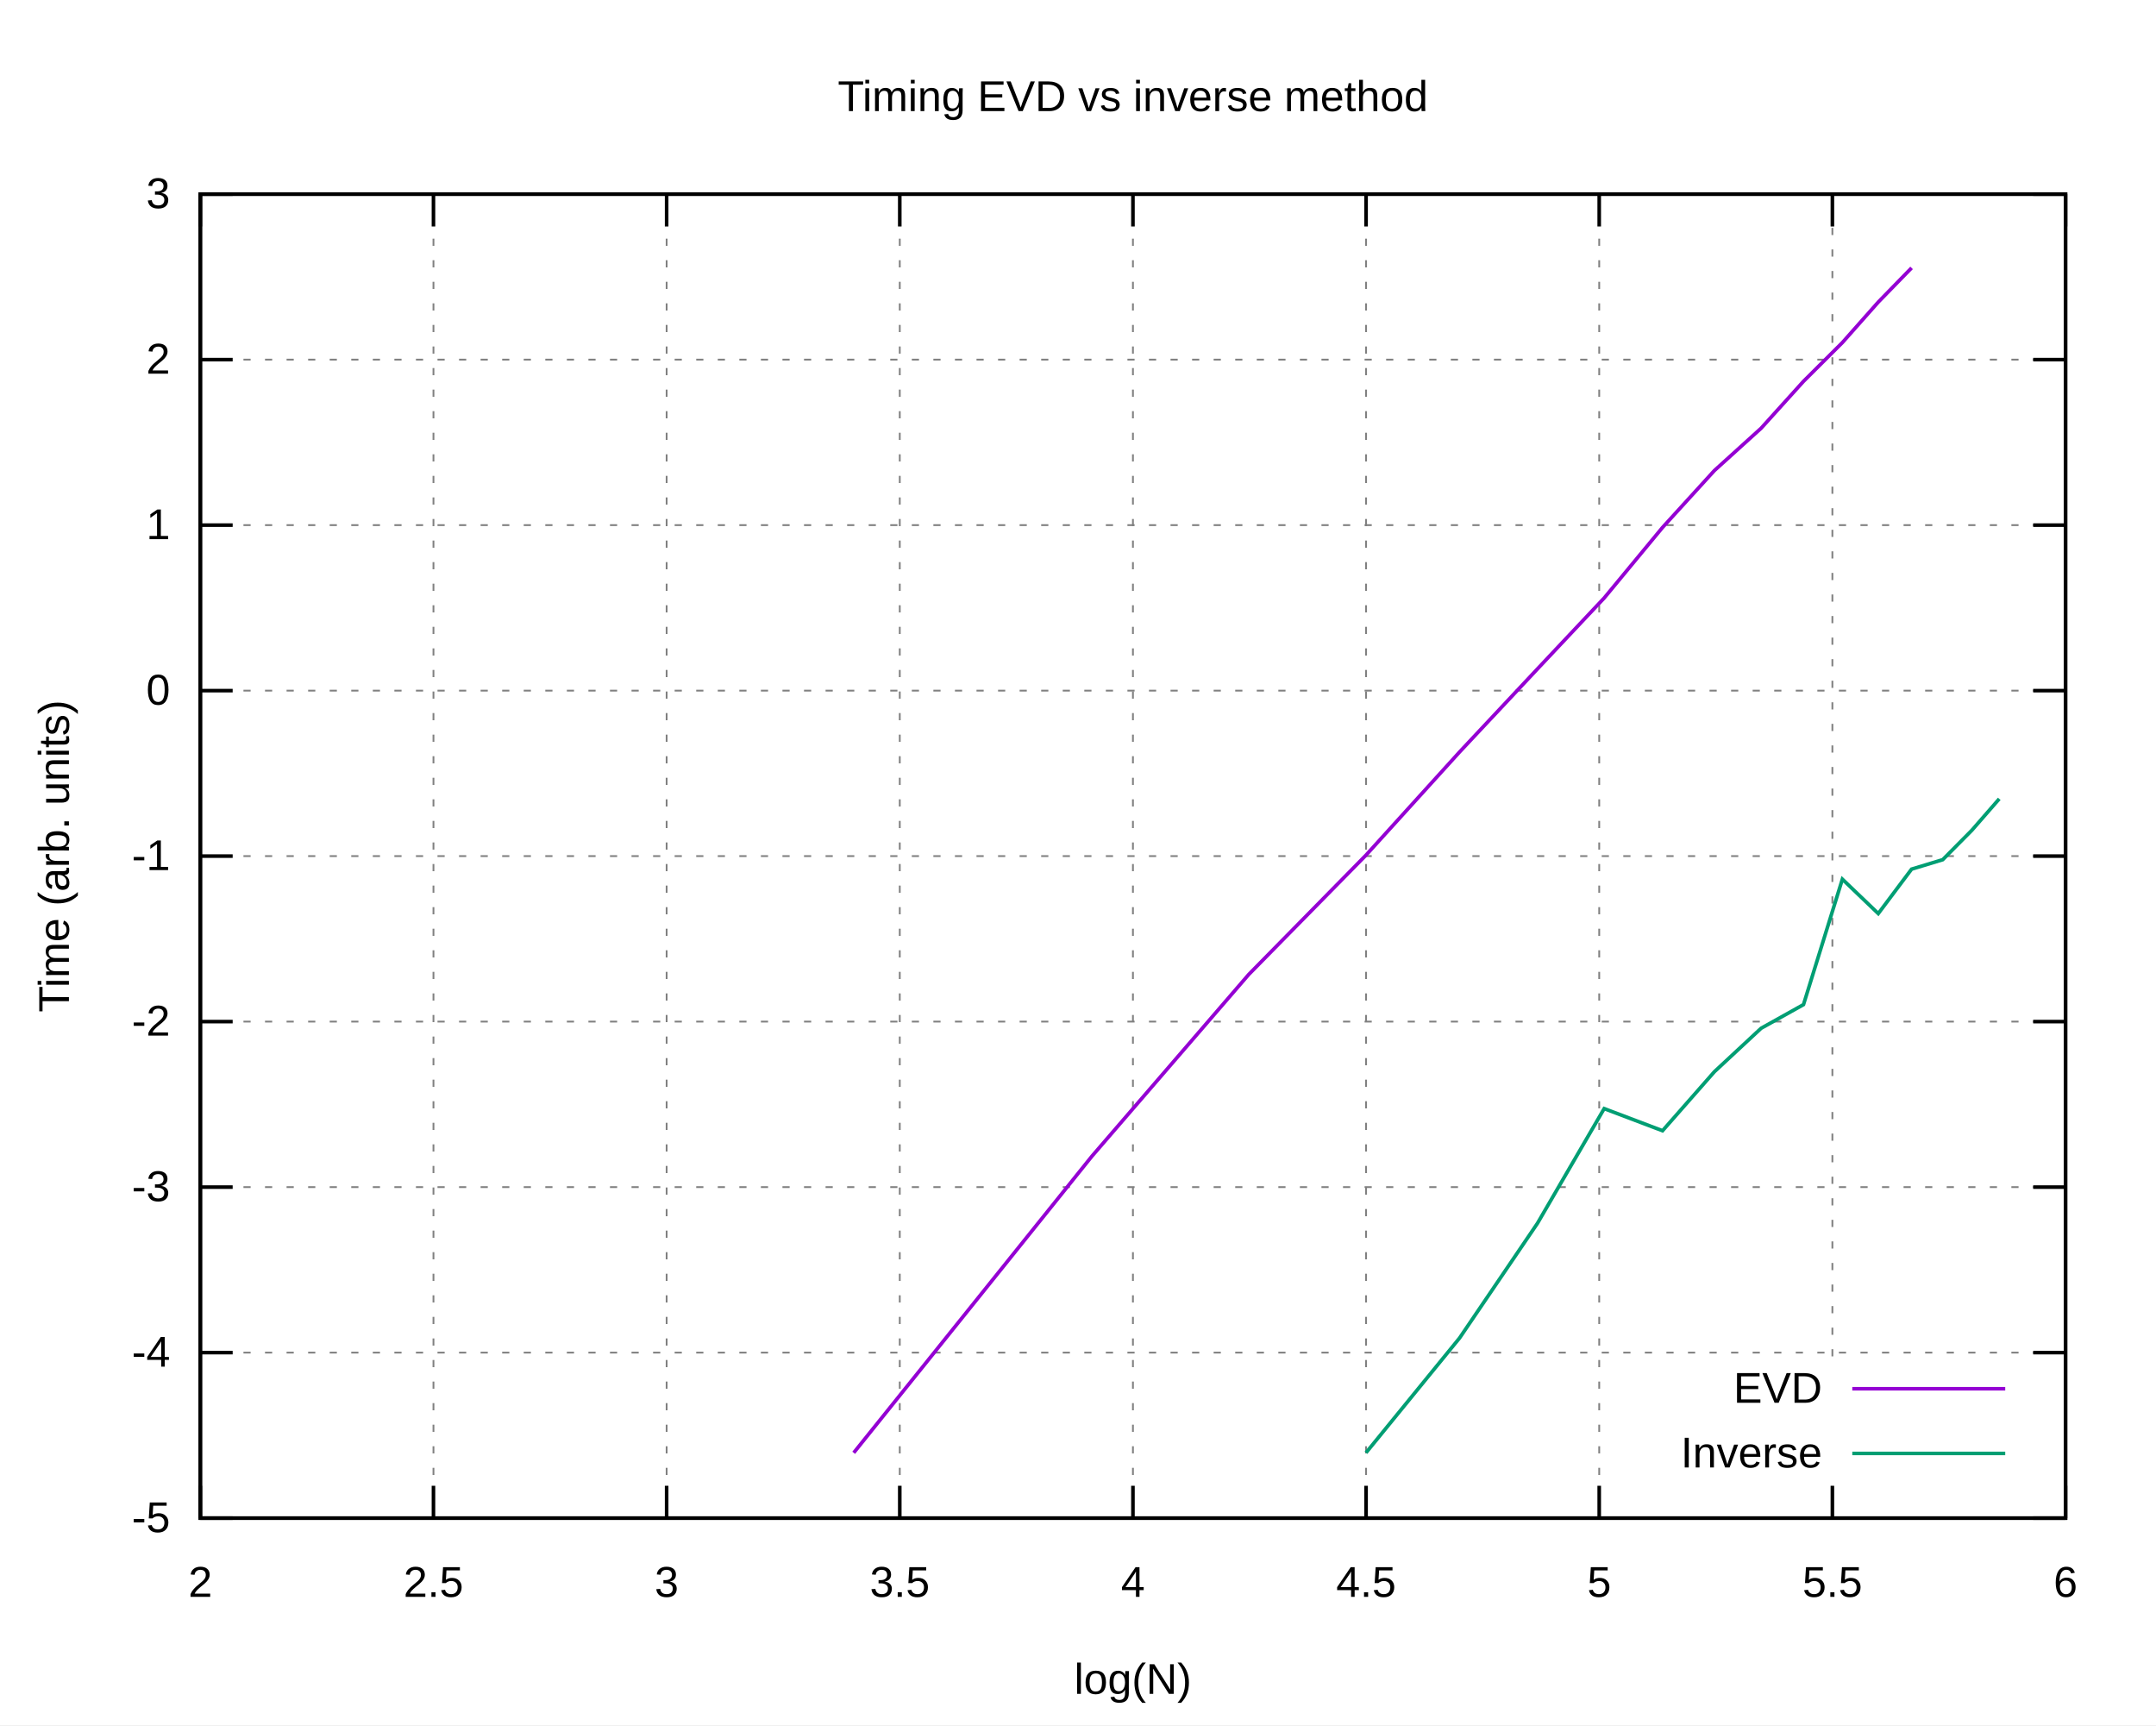
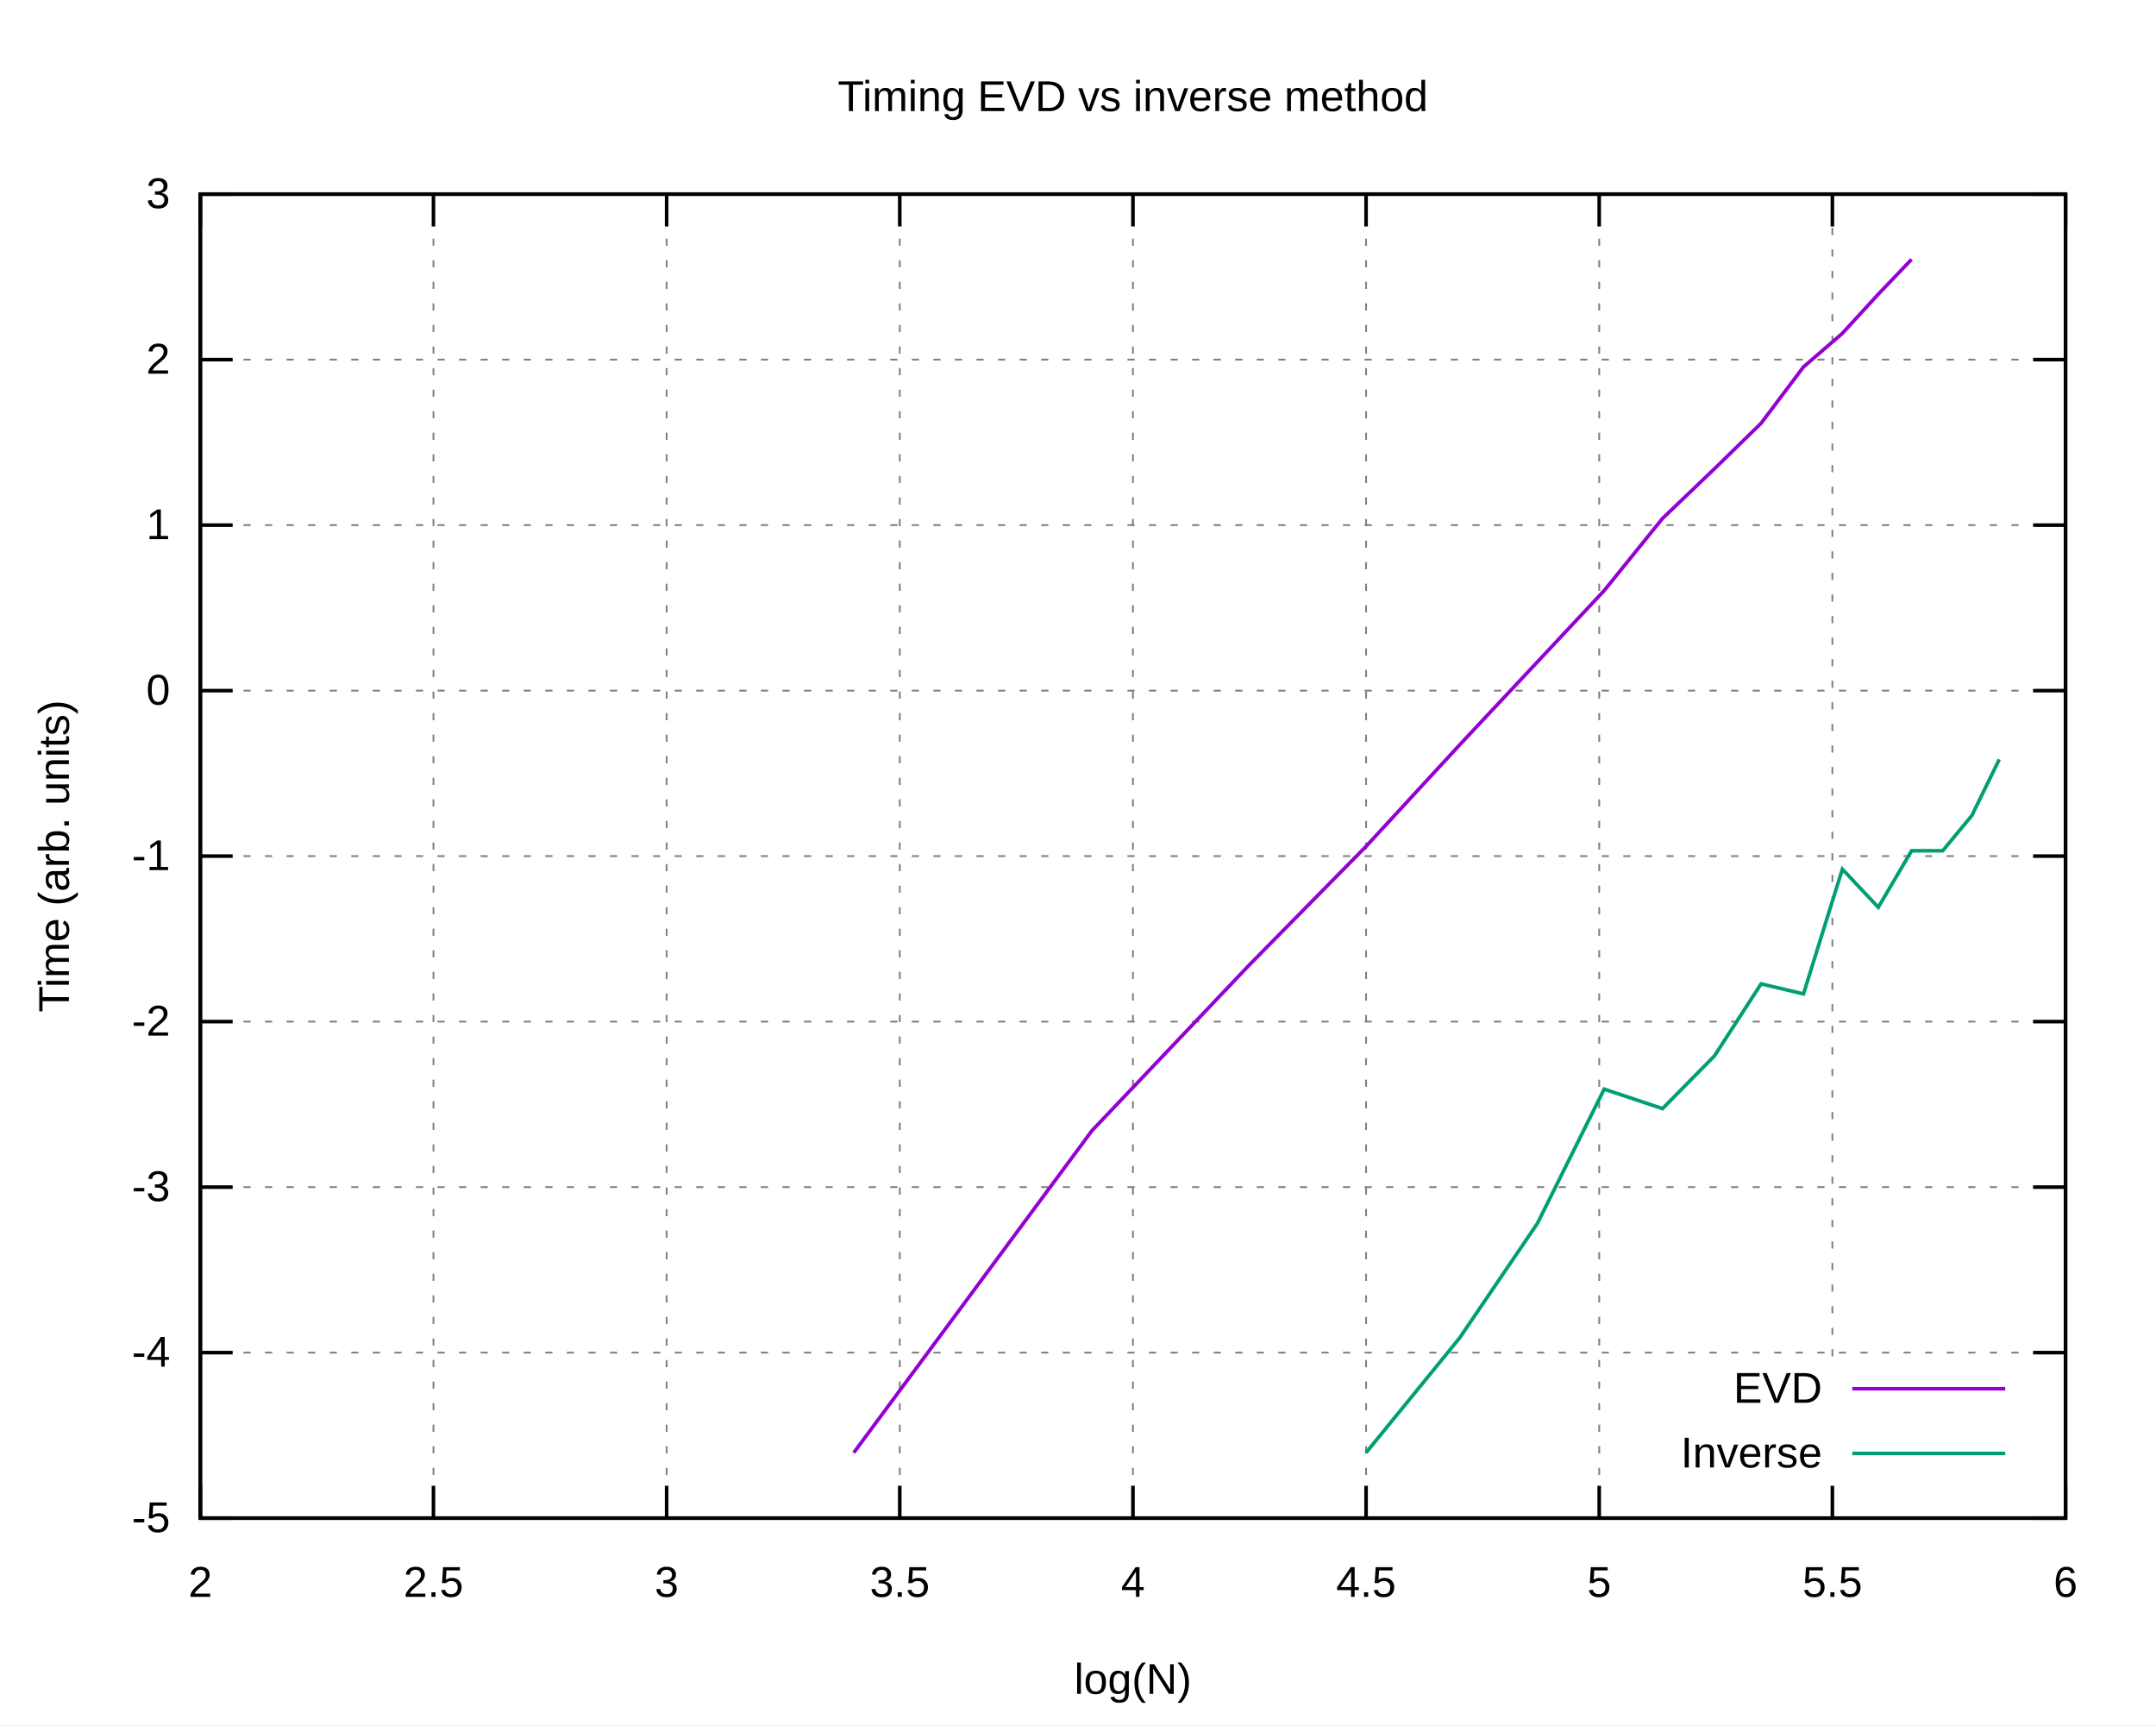
<svg xmlns="http://www.w3.org/2000/svg" xmlns:xlink="http://www.w3.org/1999/xlink" width="600" height="480" viewBox="0 0 600 480">
  <g id="gnuplot_canvas">
    <rect x="0" y="0" width="600" height="480" fill="#ffffff" />
    <defs>
      <circle id="gpDot" r="0.5" stroke-width="0.5" stroke="currentColor" />
      <path id="gpPt0" stroke-width="0.222" stroke="currentColor" d="M-1,0 h2 M0,-1 v2" />
      <path id="gpPt1" stroke-width="0.222" stroke="currentColor" d="M-1,-1 L1,1 M1,-1 L-1,1" />
      <path id="gpPt2" stroke-width="0.222" stroke="currentColor" d="M-1,0 L1,0 M0,-1 L0,1 M-1,-1 L1,1 M-1,1 L1,-1" />
      <rect id="gpPt3" stroke-width="0.222" stroke="currentColor" x="-1" y="-1" width="2" height="2" />
      <rect id="gpPt4" stroke-width="0.222" stroke="currentColor" fill="currentColor" x="-1" y="-1" width="2" height="2" />
      <circle id="gpPt5" stroke-width="0.222" stroke="currentColor" cx="0" cy="0" r="1" />
      <use xlink:href="#gpPt5" id="gpPt6" fill="currentColor" stroke="none" />
      <path id="gpPt7" stroke-width="0.222" stroke="currentColor" d="M0,-1.33 L-1.33,0.67 L1.33,0.67 z" />
      <use xlink:href="#gpPt7" id="gpPt8" fill="currentColor" stroke="none" />
      <use xlink:href="#gpPt7" id="gpPt9" stroke="currentColor" transform="rotate(180)" />
      <use xlink:href="#gpPt9" id="gpPt10" fill="currentColor" stroke="none" />
      <use xlink:href="#gpPt3" id="gpPt11" stroke="currentColor" transform="rotate(45)" />
      <use xlink:href="#gpPt11" id="gpPt12" fill="currentColor" stroke="none" />
      <path id="gpPt13" stroke-width="0.222" stroke="currentColor" d="M0,1.330 L1.265,0.411 L0.782,-1.067 L-0.782,-1.076 L-1.265,0.411 z" />
      <use xlink:href="#gpPt13" id="gpPt14" fill="currentColor" stroke="none" />
      <filter id="textbox" filterUnits="objectBoundingBox" x="0" y="0" height="1" width="1">
        <feFlood flood-color="#FFFFFF" flood-opacity="1" result="bgnd" />
        <feComposite in="SourceGraphic" in2="bgnd" operator="atop" />
      </filter>
      <filter id="greybox" filterUnits="objectBoundingBox" x="0" y="0" height="1" width="1">
        <feFlood flood-color="lightgrey" flood-opacity="1" result="grey" />
        <feComposite in="SourceGraphic" in2="grey" operator="atop" />
      </filter>
    </defs>
    <g fill="none" color="#FFFFFF" stroke="currentColor" stroke-width="1.00" stroke-linecap="butt" stroke-linejoin="miter">
</g>
    <g fill="none" color="black" stroke="currentColor" stroke-width="1.00" stroke-linecap="butt" stroke-linejoin="miter">
</g>
    <g fill="none" color="black" stroke="black" stroke-width="0.50" stroke-linecap="butt" stroke-linejoin="miter">
</g>
    <g fill="none" color="gray" stroke="currentColor" stroke-width="0.50" stroke-linecap="butt" stroke-linejoin="miter">
      <path stroke="gray" stroke-dasharray="2,4" class="gridline" d="M55.75,422.40 L574.82,422.40  " />
    </g>
    <g fill="none" color="gray" stroke="gray" stroke-width="1.00" stroke-linecap="butt" stroke-linejoin="miter">
</g>
    <g fill="none" color="black" stroke="currentColor" stroke-width="1.00" stroke-linecap="butt" stroke-linejoin="miter">
      <path stroke="black" d="M55.75,422.40 L64.75,422.40 M574.82,422.40 L565.82,422.40  " />
      <g transform="translate(47.36,426.30)" stroke="none" fill="black" font-family="Arial" font-size="12.00" text-anchor="end">
        <text>
          <tspan font-family="Arial">-5</tspan>
        </text>
      </g>
    </g>
    <g fill="none" color="black" stroke="currentColor" stroke-width="1.00" stroke-linecap="butt" stroke-linejoin="miter">
</g>
    <g fill="none" color="black" stroke="black" stroke-width="0.50" stroke-linecap="butt" stroke-linejoin="miter">
</g>
    <g fill="none" color="gray" stroke="currentColor" stroke-width="0.50" stroke-linecap="butt" stroke-linejoin="miter">
      <path stroke="gray" stroke-dasharray="2,4" class="gridline" d="M55.75,376.35 L574.82,376.35  " />
    </g>
    <g fill="none" color="gray" stroke="gray" stroke-width="1.00" stroke-linecap="butt" stroke-linejoin="miter">
</g>
    <g fill="none" color="black" stroke="currentColor" stroke-width="1.00" stroke-linecap="butt" stroke-linejoin="miter">
      <path stroke="black" d="M55.75,376.35 L64.75,376.35 M574.82,376.35 L565.82,376.35  " />
      <g transform="translate(47.36,380.25)" stroke="none" fill="black" font-family="Arial" font-size="12.00" text-anchor="end">
        <text>
          <tspan font-family="Arial">-4</tspan>
        </text>
      </g>
    </g>
    <g fill="none" color="black" stroke="currentColor" stroke-width="1.00" stroke-linecap="butt" stroke-linejoin="miter">
</g>
    <g fill="none" color="black" stroke="black" stroke-width="0.50" stroke-linecap="butt" stroke-linejoin="miter">
</g>
    <g fill="none" color="gray" stroke="currentColor" stroke-width="0.50" stroke-linecap="butt" stroke-linejoin="miter">
      <path stroke="gray" stroke-dasharray="2,4" class="gridline" d="M55.75,330.30 L574.82,330.30  " />
    </g>
    <g fill="none" color="gray" stroke="gray" stroke-width="1.00" stroke-linecap="butt" stroke-linejoin="miter">
</g>
    <g fill="none" color="black" stroke="currentColor" stroke-width="1.00" stroke-linecap="butt" stroke-linejoin="miter">
      <path stroke="black" d="M55.75,330.30 L64.75,330.30 M574.82,330.30 L565.82,330.30  " />
      <g transform="translate(47.36,334.20)" stroke="none" fill="black" font-family="Arial" font-size="12.00" text-anchor="end">
        <text>
          <tspan font-family="Arial">-3</tspan>
        </text>
      </g>
    </g>
    <g fill="none" color="black" stroke="currentColor" stroke-width="1.00" stroke-linecap="butt" stroke-linejoin="miter">
</g>
    <g fill="none" color="black" stroke="black" stroke-width="0.50" stroke-linecap="butt" stroke-linejoin="miter">
</g>
    <g fill="none" color="gray" stroke="currentColor" stroke-width="0.50" stroke-linecap="butt" stroke-linejoin="miter">
      <path stroke="gray" stroke-dasharray="2,4" class="gridline" d="M55.75,284.25 L574.82,284.25  " />
    </g>
    <g fill="none" color="gray" stroke="gray" stroke-width="1.00" stroke-linecap="butt" stroke-linejoin="miter">
</g>
    <g fill="none" color="black" stroke="currentColor" stroke-width="1.00" stroke-linecap="butt" stroke-linejoin="miter">
      <path stroke="black" d="M55.75,284.25 L64.75,284.25 M574.82,284.25 L565.82,284.25  " />
      <g transform="translate(47.36,288.15)" stroke="none" fill="black" font-family="Arial" font-size="12.00" text-anchor="end">
        <text>
          <tspan font-family="Arial">-2</tspan>
        </text>
      </g>
    </g>
    <g fill="none" color="black" stroke="currentColor" stroke-width="1.00" stroke-linecap="butt" stroke-linejoin="miter">
</g>
    <g fill="none" color="black" stroke="black" stroke-width="0.50" stroke-linecap="butt" stroke-linejoin="miter">
</g>
    <g fill="none" color="gray" stroke="currentColor" stroke-width="0.50" stroke-linecap="butt" stroke-linejoin="miter">
      <path stroke="gray" stroke-dasharray="2,4" class="gridline" d="M55.75,238.20 L574.82,238.20  " />
    </g>
    <g fill="none" color="gray" stroke="gray" stroke-width="1.00" stroke-linecap="butt" stroke-linejoin="miter">
</g>
    <g fill="none" color="black" stroke="currentColor" stroke-width="1.00" stroke-linecap="butt" stroke-linejoin="miter">
      <path stroke="black" d="M55.75,238.20 L64.75,238.20 M574.82,238.20 L565.82,238.20  " />
      <g transform="translate(47.36,242.10)" stroke="none" fill="black" font-family="Arial" font-size="12.00" text-anchor="end">
        <text>
          <tspan font-family="Arial">-1</tspan>
        </text>
      </g>
    </g>
    <g fill="none" color="black" stroke="currentColor" stroke-width="1.00" stroke-linecap="butt" stroke-linejoin="miter">
</g>
    <g fill="none" color="black" stroke="black" stroke-width="0.50" stroke-linecap="butt" stroke-linejoin="miter">
</g>
    <g fill="none" color="gray" stroke="currentColor" stroke-width="0.50" stroke-linecap="butt" stroke-linejoin="miter">
      <path stroke="gray" stroke-dasharray="2,4" class="gridline" d="M55.75,192.16 L574.82,192.16  " />
    </g>
    <g fill="none" color="gray" stroke="gray" stroke-width="1.00" stroke-linecap="butt" stroke-linejoin="miter">
</g>
    <g fill="none" color="black" stroke="currentColor" stroke-width="1.00" stroke-linecap="butt" stroke-linejoin="miter">
      <path stroke="black" d="M55.75,192.16 L64.75,192.16 M574.82,192.16 L565.82,192.16  " />
      <g transform="translate(47.36,196.06)" stroke="none" fill="black" font-family="Arial" font-size="12.00" text-anchor="end">
        <text>
          <tspan font-family="Arial"> 0</tspan>
        </text>
      </g>
    </g>
    <g fill="none" color="black" stroke="currentColor" stroke-width="1.00" stroke-linecap="butt" stroke-linejoin="miter">
</g>
    <g fill="none" color="black" stroke="black" stroke-width="0.50" stroke-linecap="butt" stroke-linejoin="miter">
</g>
    <g fill="none" color="gray" stroke="currentColor" stroke-width="0.50" stroke-linecap="butt" stroke-linejoin="miter">
      <path stroke="gray" stroke-dasharray="2,4" class="gridline" d="M55.75,146.11 L574.82,146.11  " />
    </g>
    <g fill="none" color="gray" stroke="gray" stroke-width="1.00" stroke-linecap="butt" stroke-linejoin="miter">
</g>
    <g fill="none" color="black" stroke="currentColor" stroke-width="1.00" stroke-linecap="butt" stroke-linejoin="miter">
      <path stroke="black" d="M55.75,146.11 L64.75,146.11 M574.82,146.11 L565.82,146.11  " />
      <g transform="translate(47.36,150.01)" stroke="none" fill="black" font-family="Arial" font-size="12.00" text-anchor="end">
        <text>
          <tspan font-family="Arial"> 1</tspan>
        </text>
      </g>
    </g>
    <g fill="none" color="black" stroke="currentColor" stroke-width="1.00" stroke-linecap="butt" stroke-linejoin="miter">
</g>
    <g fill="none" color="black" stroke="black" stroke-width="0.50" stroke-linecap="butt" stroke-linejoin="miter">
</g>
    <g fill="none" color="gray" stroke="currentColor" stroke-width="0.50" stroke-linecap="butt" stroke-linejoin="miter">
      <path stroke="gray" stroke-dasharray="2,4" class="gridline" d="M55.75,100.06 L574.82,100.06  " />
    </g>
    <g fill="none" color="gray" stroke="gray" stroke-width="1.00" stroke-linecap="butt" stroke-linejoin="miter">
</g>
    <g fill="none" color="black" stroke="currentColor" stroke-width="1.00" stroke-linecap="butt" stroke-linejoin="miter">
      <path stroke="black" d="M55.75,100.06 L64.75,100.06 M574.82,100.06 L565.82,100.06  " />
      <g transform="translate(47.36,103.96)" stroke="none" fill="black" font-family="Arial" font-size="12.00" text-anchor="end">
        <text>
          <tspan font-family="Arial"> 2</tspan>
        </text>
      </g>
    </g>
    <g fill="none" color="black" stroke="currentColor" stroke-width="1.00" stroke-linecap="butt" stroke-linejoin="miter">
</g>
    <g fill="none" color="black" stroke="black" stroke-width="0.50" stroke-linecap="butt" stroke-linejoin="miter">
</g>
    <g fill="none" color="gray" stroke="currentColor" stroke-width="0.50" stroke-linecap="butt" stroke-linejoin="miter">
      <path stroke="gray" stroke-dasharray="2,4" class="gridline" d="M55.75,54.01 L574.82,54.01  " />
    </g>
    <g fill="none" color="gray" stroke="gray" stroke-width="1.00" stroke-linecap="butt" stroke-linejoin="miter">
</g>
    <g fill="none" color="black" stroke="currentColor" stroke-width="1.00" stroke-linecap="butt" stroke-linejoin="miter">
      <path stroke="black" d="M55.75,54.01 L64.75,54.01 M574.82,54.01 L565.82,54.01  " />
      <g transform="translate(47.36,57.91)" stroke="none" fill="black" font-family="Arial" font-size="12.00" text-anchor="end">
        <text>
          <tspan font-family="Arial"> 3</tspan>
        </text>
      </g>
    </g>
    <g fill="none" color="black" stroke="currentColor" stroke-width="1.00" stroke-linecap="butt" stroke-linejoin="miter">
</g>
    <g fill="none" color="black" stroke="black" stroke-width="0.50" stroke-linecap="butt" stroke-linejoin="miter">
</g>
    <g fill="none" color="gray" stroke="currentColor" stroke-width="0.50" stroke-linecap="butt" stroke-linejoin="miter">
      <path stroke="gray" stroke-dasharray="2,4" class="gridline" d="M55.75,422.40 L55.75,54.01  " />
    </g>
    <g fill="none" color="gray" stroke="gray" stroke-width="1.00" stroke-linecap="butt" stroke-linejoin="miter">
</g>
    <g fill="none" color="black" stroke="currentColor" stroke-width="1.00" stroke-linecap="butt" stroke-linejoin="miter">
      <path stroke="black" d="M55.75,422.40 L55.75,413.40 M55.75,54.01 L55.75,63.01  " />
      <g transform="translate(55.75,444.30)" stroke="none" fill="black" font-family="Arial" font-size="12.00" text-anchor="middle">
        <text>
          <tspan font-family="Arial"> 2</tspan>
        </text>
      </g>
    </g>
    <g fill="none" color="black" stroke="currentColor" stroke-width="1.00" stroke-linecap="butt" stroke-linejoin="miter">
</g>
    <g fill="none" color="black" stroke="black" stroke-width="0.50" stroke-linecap="butt" stroke-linejoin="miter">
</g>
    <g fill="none" color="gray" stroke="currentColor" stroke-width="0.50" stroke-linecap="butt" stroke-linejoin="miter">
      <path stroke="gray" stroke-dasharray="2,4" class="gridline" d="M120.63,422.40 L120.63,54.01  " />
    </g>
    <g fill="none" color="gray" stroke="gray" stroke-width="1.00" stroke-linecap="butt" stroke-linejoin="miter">
</g>
    <g fill="none" color="black" stroke="currentColor" stroke-width="1.00" stroke-linecap="butt" stroke-linejoin="miter">
      <path stroke="black" d="M120.63,422.40 L120.63,413.40 M120.63,54.01 L120.63,63.01  " />
      <g transform="translate(120.63,444.30)" stroke="none" fill="black" font-family="Arial" font-size="12.00" text-anchor="middle">
        <text>
          <tspan font-family="Arial"> 2.5</tspan>
        </text>
      </g>
    </g>
    <g fill="none" color="black" stroke="currentColor" stroke-width="1.00" stroke-linecap="butt" stroke-linejoin="miter">
</g>
    <g fill="none" color="black" stroke="black" stroke-width="0.50" stroke-linecap="butt" stroke-linejoin="miter">
</g>
    <g fill="none" color="gray" stroke="currentColor" stroke-width="0.50" stroke-linecap="butt" stroke-linejoin="miter">
      <path stroke="gray" stroke-dasharray="2,4" class="gridline" d="M185.52,422.40 L185.52,54.01  " />
    </g>
    <g fill="none" color="gray" stroke="gray" stroke-width="1.00" stroke-linecap="butt" stroke-linejoin="miter">
</g>
    <g fill="none" color="black" stroke="currentColor" stroke-width="1.00" stroke-linecap="butt" stroke-linejoin="miter">
      <path stroke="black" d="M185.52,422.40 L185.52,413.40 M185.52,54.01 L185.52,63.01  " />
      <g transform="translate(185.52,444.30)" stroke="none" fill="black" font-family="Arial" font-size="12.00" text-anchor="middle">
        <text>
          <tspan font-family="Arial"> 3</tspan>
        </text>
      </g>
    </g>
    <g fill="none" color="black" stroke="currentColor" stroke-width="1.00" stroke-linecap="butt" stroke-linejoin="miter">
</g>
    <g fill="none" color="black" stroke="black" stroke-width="0.50" stroke-linecap="butt" stroke-linejoin="miter">
</g>
    <g fill="none" color="gray" stroke="currentColor" stroke-width="0.50" stroke-linecap="butt" stroke-linejoin="miter">
      <path stroke="gray" stroke-dasharray="2,4" class="gridline" d="M250.40,422.40 L250.40,54.01  " />
    </g>
    <g fill="none" color="gray" stroke="gray" stroke-width="1.00" stroke-linecap="butt" stroke-linejoin="miter">
</g>
    <g fill="none" color="black" stroke="currentColor" stroke-width="1.00" stroke-linecap="butt" stroke-linejoin="miter">
      <path stroke="black" d="M250.40,422.40 L250.40,413.40 M250.40,54.01 L250.40,63.01  " />
      <g transform="translate(250.40,444.30)" stroke="none" fill="black" font-family="Arial" font-size="12.00" text-anchor="middle">
        <text>
          <tspan font-family="Arial"> 3.5</tspan>
        </text>
      </g>
    </g>
    <g fill="none" color="black" stroke="currentColor" stroke-width="1.00" stroke-linecap="butt" stroke-linejoin="miter">
</g>
    <g fill="none" color="black" stroke="black" stroke-width="0.50" stroke-linecap="butt" stroke-linejoin="miter">
</g>
    <g fill="none" color="gray" stroke="currentColor" stroke-width="0.50" stroke-linecap="butt" stroke-linejoin="miter">
      <path stroke="gray" stroke-dasharray="2,4" class="gridline" d="M315.29,422.40 L315.29,54.01  " />
    </g>
    <g fill="none" color="gray" stroke="gray" stroke-width="1.00" stroke-linecap="butt" stroke-linejoin="miter">
</g>
    <g fill="none" color="black" stroke="currentColor" stroke-width="1.00" stroke-linecap="butt" stroke-linejoin="miter">
      <path stroke="black" d="M315.29,422.40 L315.29,413.40 M315.29,54.01 L315.29,63.01  " />
      <g transform="translate(315.29,444.30)" stroke="none" fill="black" font-family="Arial" font-size="12.00" text-anchor="middle">
        <text>
          <tspan font-family="Arial"> 4</tspan>
        </text>
      </g>
    </g>
    <g fill="none" color="black" stroke="currentColor" stroke-width="1.00" stroke-linecap="butt" stroke-linejoin="miter">
</g>
    <g fill="none" color="black" stroke="black" stroke-width="0.50" stroke-linecap="butt" stroke-linejoin="miter">
</g>
    <g fill="none" color="gray" stroke="currentColor" stroke-width="0.50" stroke-linecap="butt" stroke-linejoin="miter">
      <path stroke="gray" stroke-dasharray="2,4" class="gridline" d="M380.17,422.40 L380.17,54.01  " />
    </g>
    <g fill="none" color="gray" stroke="gray" stroke-width="1.00" stroke-linecap="butt" stroke-linejoin="miter">
</g>
    <g fill="none" color="black" stroke="currentColor" stroke-width="1.00" stroke-linecap="butt" stroke-linejoin="miter">
      <path stroke="black" d="M380.17,422.40 L380.17,413.40 M380.17,54.01 L380.17,63.01  " />
      <g transform="translate(380.17,444.30)" stroke="none" fill="black" font-family="Arial" font-size="12.00" text-anchor="middle">
        <text>
          <tspan font-family="Arial"> 4.5</tspan>
        </text>
      </g>
    </g>
    <g fill="none" color="black" stroke="currentColor" stroke-width="1.00" stroke-linecap="butt" stroke-linejoin="miter">
</g>
    <g fill="none" color="black" stroke="black" stroke-width="0.50" stroke-linecap="butt" stroke-linejoin="miter">
</g>
    <g fill="none" color="gray" stroke="currentColor" stroke-width="0.50" stroke-linecap="butt" stroke-linejoin="miter">
      <path stroke="gray" stroke-dasharray="2,4" class="gridline" d="M445.05,422.40 L445.05,54.01  " />
    </g>
    <g fill="none" color="gray" stroke="gray" stroke-width="1.00" stroke-linecap="butt" stroke-linejoin="miter">
</g>
    <g fill="none" color="black" stroke="currentColor" stroke-width="1.00" stroke-linecap="butt" stroke-linejoin="miter">
      <path stroke="black" d="M445.05,422.40 L445.05,413.40 M445.05,54.01 L445.05,63.01  " />
      <g transform="translate(445.05,444.30)" stroke="none" fill="black" font-family="Arial" font-size="12.00" text-anchor="middle">
        <text>
          <tspan font-family="Arial"> 5</tspan>
        </text>
      </g>
    </g>
    <g fill="none" color="black" stroke="currentColor" stroke-width="1.00" stroke-linecap="butt" stroke-linejoin="miter">
</g>
    <g fill="none" color="black" stroke="black" stroke-width="0.50" stroke-linecap="butt" stroke-linejoin="miter">
</g>
    <g fill="none" color="gray" stroke="currentColor" stroke-width="0.50" stroke-linecap="butt" stroke-linejoin="miter">
      <path stroke="gray" stroke-dasharray="2,4" class="gridline" d="M509.94,422.40 L509.94,413.40 M509.94,377.40 L509.94,54.01  " />
    </g>
    <g fill="none" color="gray" stroke="gray" stroke-width="1.00" stroke-linecap="butt" stroke-linejoin="miter">
</g>
    <g fill="none" color="black" stroke="currentColor" stroke-width="1.00" stroke-linecap="butt" stroke-linejoin="miter">
      <path stroke="black" d="M509.94,422.40 L509.94,413.40 M509.94,54.01 L509.94,63.01  " />
      <g transform="translate(509.94,444.30)" stroke="none" fill="black" font-family="Arial" font-size="12.00" text-anchor="middle">
        <text>
          <tspan font-family="Arial"> 5.5</tspan>
        </text>
      </g>
    </g>
    <g fill="none" color="black" stroke="currentColor" stroke-width="1.00" stroke-linecap="butt" stroke-linejoin="miter">
</g>
    <g fill="none" color="black" stroke="black" stroke-width="0.50" stroke-linecap="butt" stroke-linejoin="miter">
</g>
    <g fill="none" color="gray" stroke="currentColor" stroke-width="0.50" stroke-linecap="butt" stroke-linejoin="miter">
      <path stroke="gray" stroke-dasharray="2,4" class="gridline" d="M574.82,422.40 L574.82,54.01  " />
    </g>
    <g fill="none" color="gray" stroke="gray" stroke-width="1.00" stroke-linecap="butt" stroke-linejoin="miter">
</g>
    <g fill="none" color="black" stroke="currentColor" stroke-width="1.00" stroke-linecap="butt" stroke-linejoin="miter">
      <path stroke="black" d="M574.82,422.40 L574.82,413.40 M574.82,54.01 L574.82,63.01  " />
      <g transform="translate(574.82,444.30)" stroke="none" fill="black" font-family="Arial" font-size="12.00" text-anchor="middle">
        <text>
          <tspan font-family="Arial"> 6</tspan>
        </text>
      </g>
    </g>
    <g fill="none" color="black" stroke="currentColor" stroke-width="1.00" stroke-linecap="butt" stroke-linejoin="miter">
</g>
    <g fill="none" color="black" stroke="currentColor" stroke-width="1.00" stroke-linecap="butt" stroke-linejoin="miter">
      <path stroke="black" d="M55.75,54.01 L55.75,422.40 L574.82,422.40 L574.82,54.01 L55.75,54.01 Z  " />
    </g>
    <g fill="none" color="black" stroke="currentColor" stroke-width="1.00" stroke-linecap="butt" stroke-linejoin="miter">
      <g transform="translate(19.18,238.21) rotate(270)" stroke="none" fill="black" font-family="Arial" font-size="12.00" text-anchor="middle">
        <text>
          <tspan font-family="Arial">Time (arb. units)</tspan>
        </text>
      </g>
    </g>
    <g fill="none" color="black" stroke="currentColor" stroke-width="1.00" stroke-linecap="butt" stroke-linejoin="miter">
      <g transform="translate(315.28,471.30)" stroke="none" fill="black" font-family="Arial" font-size="12.00" text-anchor="middle">
        <text>
          <tspan font-family="Arial">log(N)</tspan>
        </text>
      </g>
    </g>
    <g fill="none" color="black" stroke="currentColor" stroke-width="1.00" stroke-linecap="butt" stroke-linejoin="miter">
</g>
    <g id="gnuplot_plot_1">
      <g fill="none" color="black" stroke="currentColor" stroke-width="1.00" stroke-linecap="butt" stroke-linejoin="miter">
        <g transform="translate(507.09,390.30)" stroke="none" fill="black" font-family="Arial" font-size="12.00" text-anchor="end">
          <text>
            <tspan font-family="Arial">EVD</tspan>
          </text>
        </g>
      </g>
      <g fill="none" color="black" stroke="currentColor" stroke-width="1.00" stroke-linecap="butt" stroke-linejoin="miter">
-         <path stroke="rgb(148,   0, 211)" d="M515.48,386.40 L558.04,386.40 M237.58,404.22 L303.87,321.71 L347.53,271.12 L380.14,237.94 L406.18,209.24 L427.86,186.12   L446.43,166.39 L462.67,146.76 L477.11,130.92 L490.10,119.16 L501.90,106.10 L512.72,95.32 L522.71,84.05 L531.98,74.54    " />
+         <path stroke="rgb(148,   0, 211)" d="M515.48,386.40 L558.04,386.40 M237.58,404.22 L303.87,314.61 L347.53,268.63 L380.14,235.52 L406.18,207.28 L427.86,184.15   L446.43,164.33 L462.67,144.25 L477.11,130.44 L490.10,117.77 L501.90,102.09 L512.72,92.75 L522.71,81.86 L531.98,72.17    " />
      </g>
    </g>
    <g id="gnuplot_plot_2">
      <g fill="none" color="black" stroke="currentColor" stroke-width="1.00" stroke-linecap="butt" stroke-linejoin="miter">
        <g transform="translate(507.09,408.30)" stroke="none" fill="black" font-family="Arial" font-size="12.00" text-anchor="end">
          <text>
            <tspan font-family="Arial">Inverse</tspan>
          </text>
        </g>
      </g>
      <g fill="none" color="black" stroke="currentColor" stroke-width="1.00" stroke-linecap="butt" stroke-linejoin="miter">
-         <path stroke="rgb(  0, 158, 115)" d="M515.48,404.40 L558.04,404.40 M380.14,404.22 L406.18,372.30 L427.86,340.38 L446.43,308.46 L462.67,314.61 L477.11,298.19   L490.10,286.11 L501.90,279.52 L512.72,244.63 L522.71,254.19 L531.98,241.83 L540.64,239.20 L548.75,231.02 L556.38,222.27    " />
+         <path stroke="rgb(  0, 158, 115)" d="M515.48,404.40 L558.04,404.40 M380.14,404.22 L406.18,372.30 L427.86,340.38 L446.43,303.04 L462.67,308.46 L477.11,293.80   L490.10,273.75 L501.90,276.54 L512.72,241.83 L522.71,252.45 L531.98,236.71 L540.64,236.71 L548.75,226.92 L556.38,211.29    " />
      </g>
    </g>
    <g fill="none" color="#FFFFFF" stroke="rgb(  0, 158, 115)" stroke-width="2.00" stroke-linecap="butt" stroke-linejoin="miter">
</g>
    <g fill="none" color="black" stroke="currentColor" stroke-width="2.00" stroke-linecap="butt" stroke-linejoin="miter">
</g>
    <g fill="none" color="black" stroke="black" stroke-width="1.00" stroke-linecap="butt" stroke-linejoin="miter">
</g>
    <g fill="none" color="black" stroke="currentColor" stroke-width="1.00" stroke-linecap="butt" stroke-linejoin="miter">
      <path stroke="black" d="M55.75,54.01 L55.75,422.40 L574.82,422.40 L574.82,54.01 L55.75,54.01 Z  " />
    </g>
    <g fill="none" color="black" stroke="currentColor" stroke-width="1.00" stroke-linecap="butt" stroke-linejoin="miter">
      <g transform="translate(315.28,30.91)" stroke="none" fill="black" font-family="Arial" font-size="12.00" text-anchor="middle">
        <text>
          <tspan font-family="Arial">Timing EVD vs inverse method</tspan>
        </text>
      </g>
    </g>
    <g fill="none" color="black" stroke="currentColor" stroke-width="1.00" stroke-linecap="butt" stroke-linejoin="miter">
</g>
  </g>
</svg>
